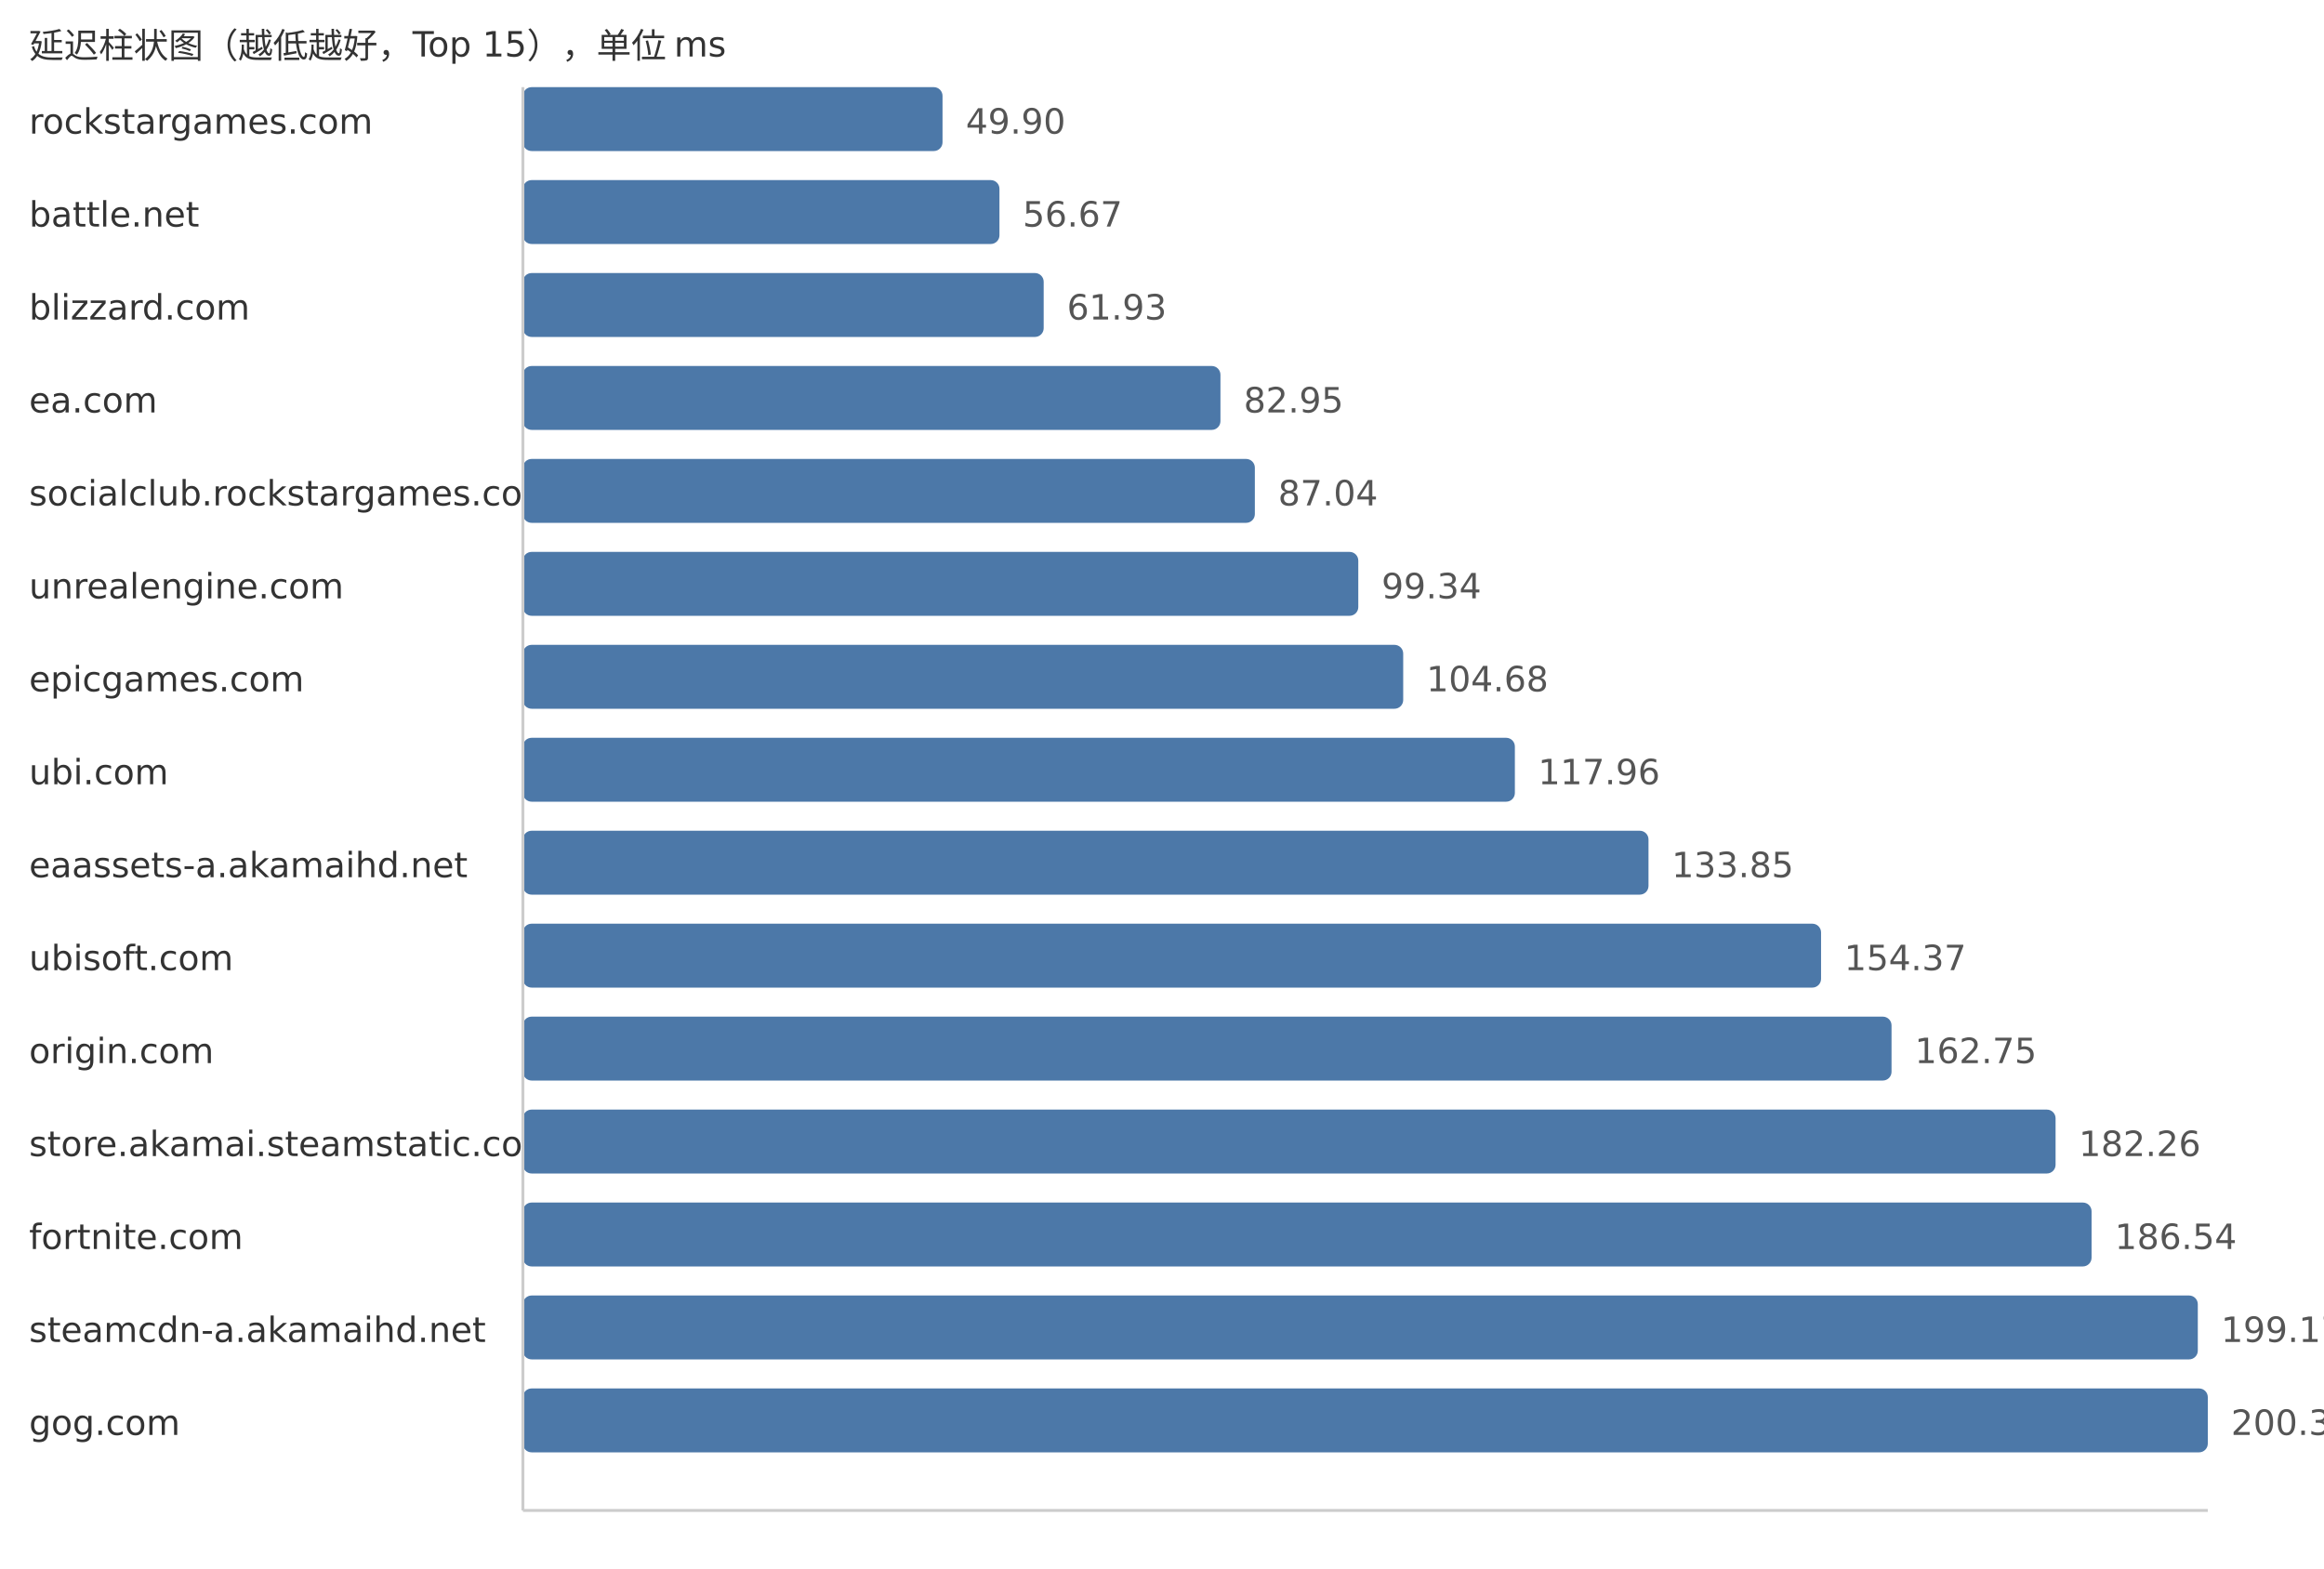
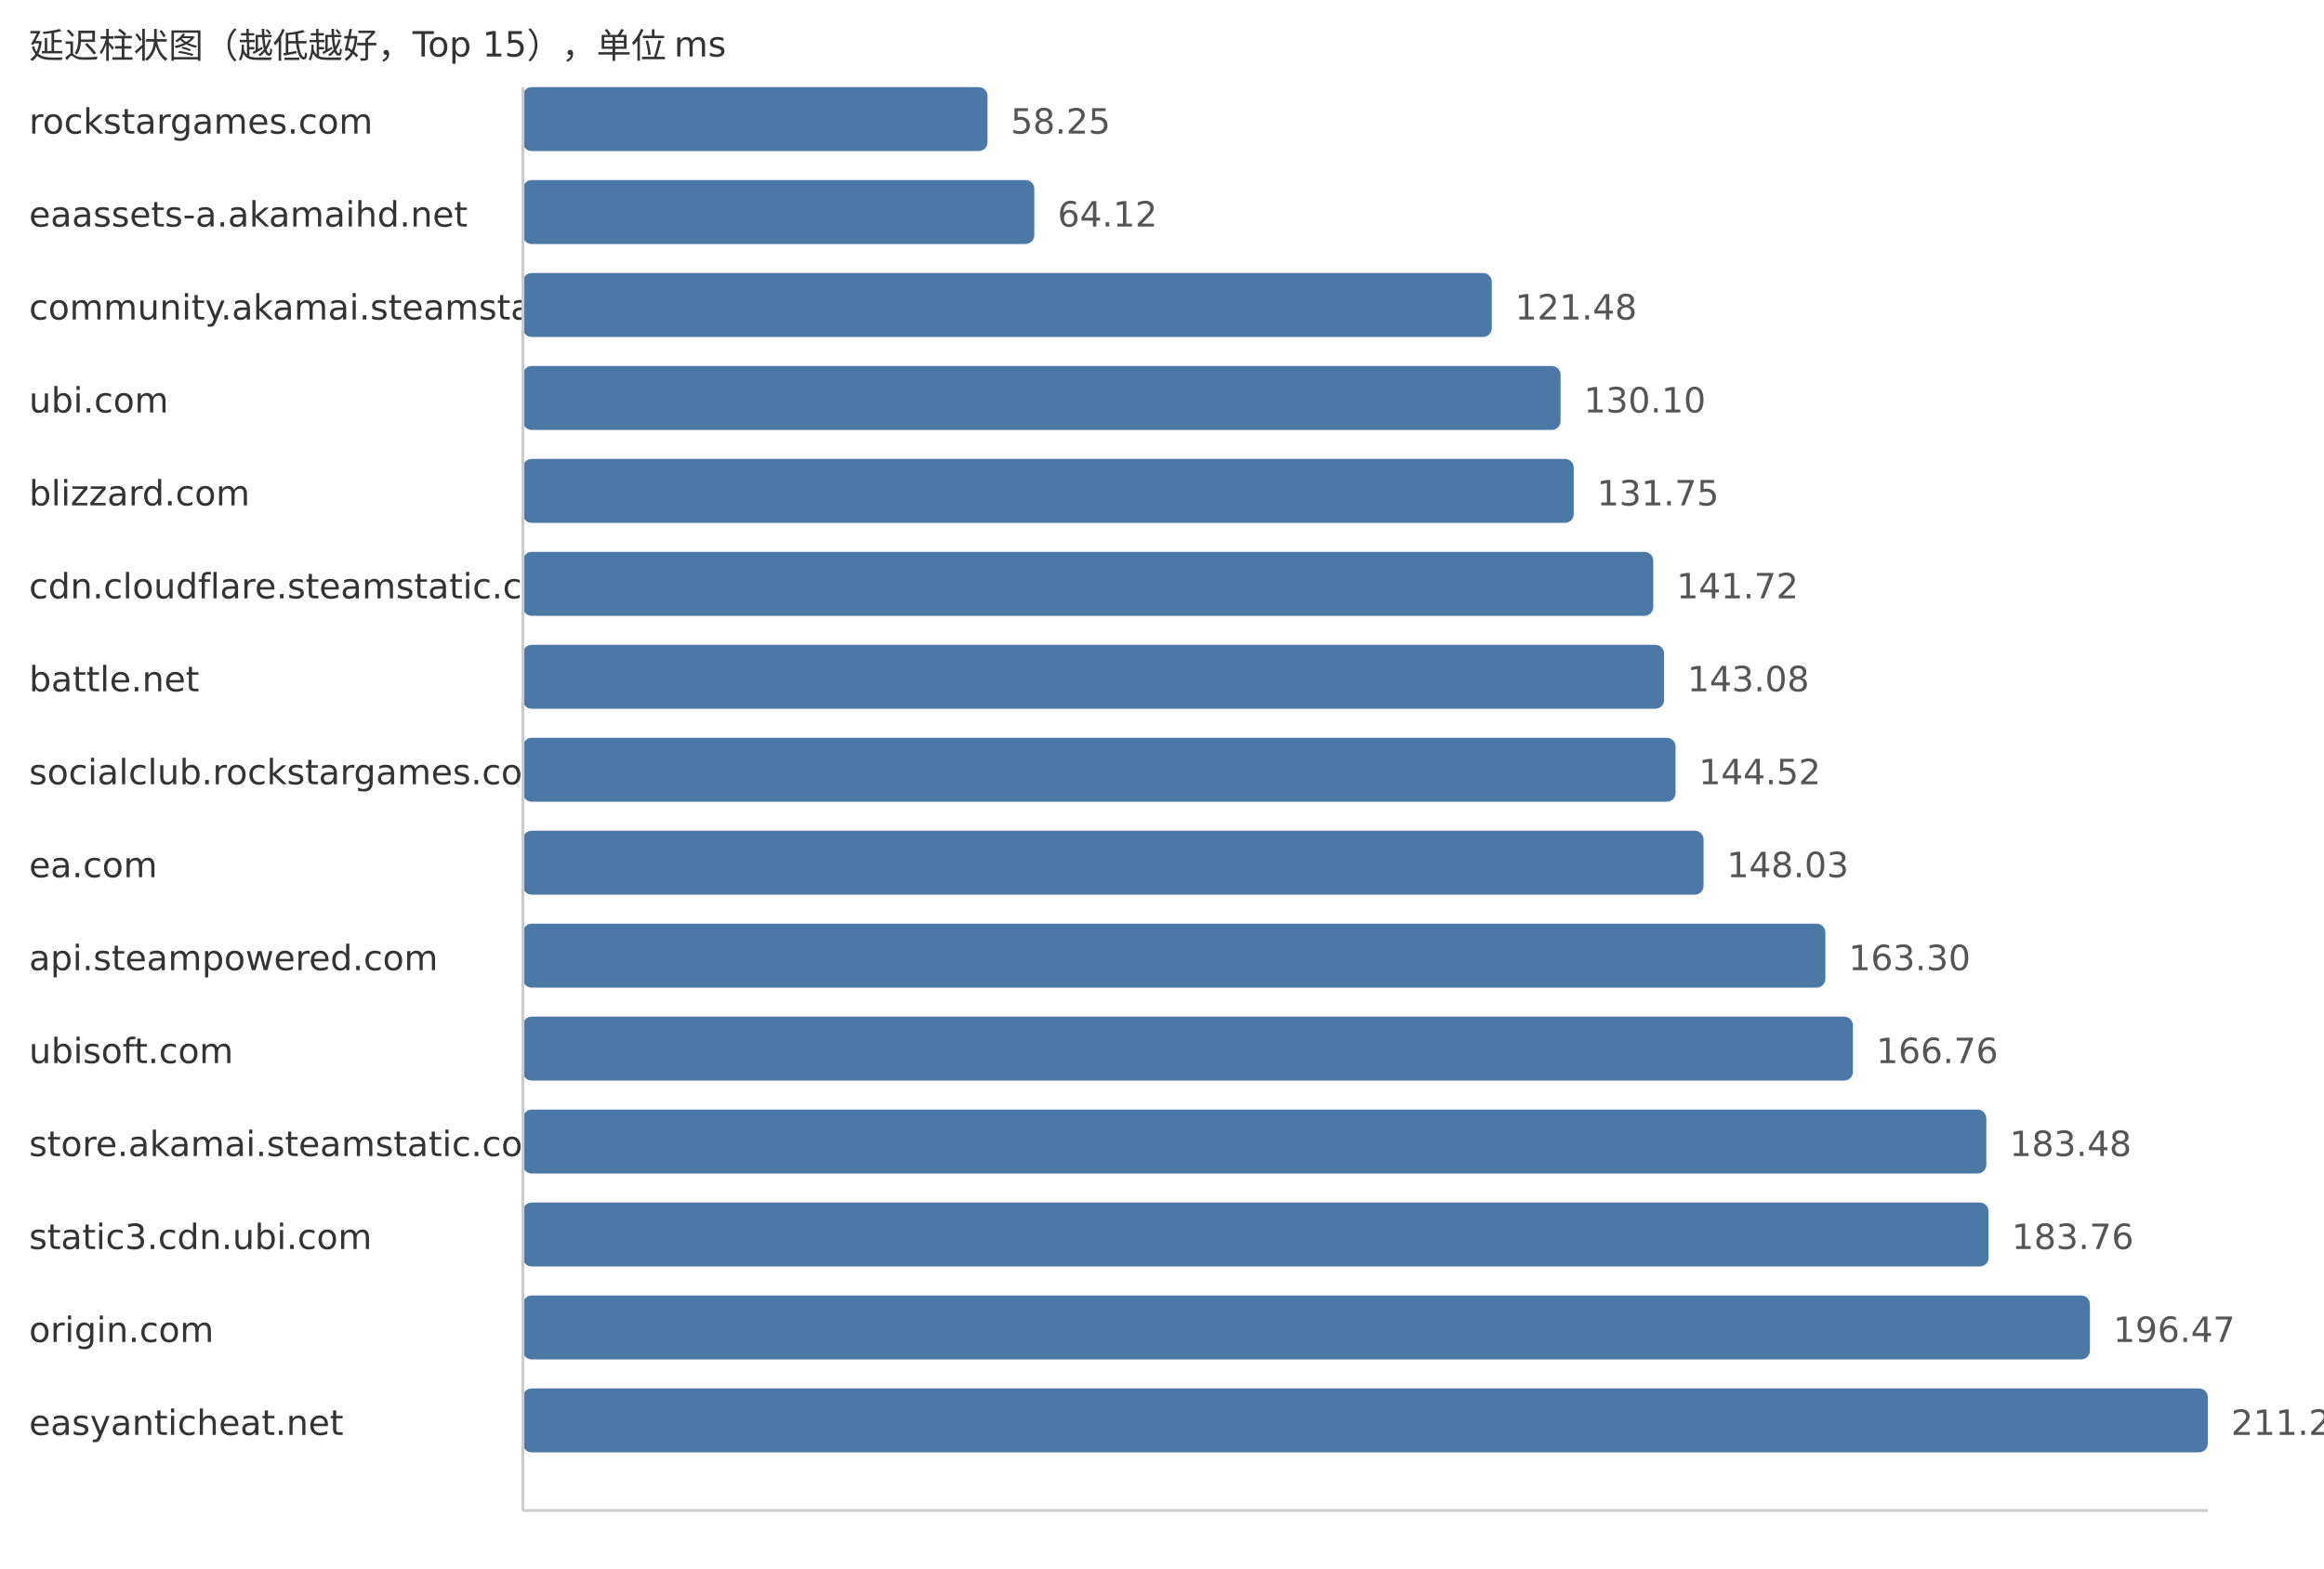
<svg xmlns="http://www.w3.org/2000/svg" width="800" height="540">
  <style> .label{font-family:DejaVu Sans,Verdana,Geneva,sans-serif;font-size:12px;fill:#333} .value{font-family:DejaVu Sans,Verdana,Geneva,sans-serif;font-size:12px;fill:#555} </style>
  <text x="10" y="20" class="label">延迟柱状图（越低越好，Top 15），单位 ms</text>
  <text x="10" y="46" class="label">rockstargames.com</text>
-   <rect x="180" y="30" width="144.45" height="22" fill="#4c78a8" rx="3" />
-   <text x="332.45" y="46" class="value">49.90</text>
-   <text x="10" y="78" class="label">battle.net</text>
-   <rect x="180" y="62" width="164.05" height="22" fill="#4c78a8" rx="3" />
-   <text x="352.05" y="78" class="value">56.67</text>
-   <text x="10" y="110" class="label">blizzard.com</text>
-   <rect x="180" y="94" width="179.27" height="22" fill="#4c78a8" rx="3" />
-   <text x="367.27" y="110" class="value">61.93</text>
-   <text x="10" y="142" class="label">ea.com</text>
-   <rect x="180" y="126" width="240.12" height="22" fill="#4c78a8" rx="3" />
-   <text x="428.12" y="142" class="value">82.95</text>
-   <text x="10" y="174" class="label">socialclub.rockstargames.com</text>
-   <rect x="180" y="158" width="251.96" height="22" fill="#4c78a8" rx="3" />
-   <text x="439.96" y="174" class="value">87.04</text>
-   <text x="10" y="206" class="label">unrealengine.com</text>
-   <rect x="180" y="190" width="287.57" height="22" fill="#4c78a8" rx="3" />
-   <text x="475.57" y="206" class="value">99.34</text>
-   <text x="10" y="238" class="label">epicgames.com</text>
-   <rect x="180" y="222" width="303.03" height="22" fill="#4c78a8" rx="3" />
-   <text x="491.03" y="238" class="value">104.68</text>
-   <text x="10" y="270" class="label">ubi.com</text>
-   <rect x="180" y="254" width="341.47" height="22" fill="#4c78a8" rx="3" />
-   <text x="529.47" y="270" class="value">117.96</text>
-   <text x="10" y="302" class="label">eaassets-a.akamaihd.net</text>
-   <rect x="180" y="286" width="387.47" height="22" fill="#4c78a8" rx="3" />
-   <text x="575.47" y="302" class="value">133.85</text>
-   <text x="10" y="334" class="label">ubisoft.com</text>
-   <rect x="180" y="318" width="446.87" height="22" fill="#4c78a8" rx="3" />
-   <text x="634.87" y="334" class="value">154.37</text>
-   <text x="10" y="366" class="label">origin.com</text>
-   <rect x="180" y="350" width="471.13" height="22" fill="#4c78a8" rx="3" />
-   <text x="659.13" y="366" class="value">162.75</text>
+   <rect x="180" y="30" width="159.93" height="22" fill="#4c78a8" rx="3" />
+   <text x="347.93" y="46" class="value">58.25</text>
+   <text x="10" y="78" class="label">eaassets-a.akamaihd.net</text>
+   <rect x="180" y="62" width="176.05" height="22" fill="#4c78a8" rx="3" />
+   <text x="364.05" y="78" class="value">64.12</text>
+   <text x="10" y="110" class="label">community.akamai.steamstatic.com</text>
+   <rect x="180" y="94" width="333.53" height="22" fill="#4c78a8" rx="3" />
+   <text x="521.53" y="110" class="value">121.48</text>
+   <text x="10" y="142" class="label">ubi.com</text>
+   <rect x="180" y="126" width="357.2" height="22" fill="#4c78a8" rx="3" />
+   <text x="545.2" y="142" class="value">130.10</text>
+   <text x="10" y="174" class="label">blizzard.com</text>
+   <rect x="180" y="158" width="361.73" height="22" fill="#4c78a8" rx="3" />
+   <text x="549.73" y="174" class="value">131.75</text>
+   <text x="10" y="206" class="label">cdn.cloudflare.steamstatic.com</text>
+   <rect x="180" y="190" width="389.1" height="22" fill="#4c78a8" rx="3" />
+   <text x="577.1" y="206" class="value">141.72</text>
+   <text x="10" y="238" class="label">battle.net</text>
+   <rect x="180" y="222" width="392.84" height="22" fill="#4c78a8" rx="3" />
+   <text x="580.84" y="238" class="value">143.08</text>
+   <text x="10" y="270" class="label">socialclub.rockstargames.com</text>
+   <rect x="180" y="254" width="396.79" height="22" fill="#4c78a8" rx="3" />
+   <text x="584.79" y="270" class="value">144.52</text>
+   <text x="10" y="302" class="label">ea.com</text>
+   <rect x="180" y="286" width="406.43" height="22" fill="#4c78a8" rx="3" />
+   <text x="594.43" y="302" class="value">148.03</text>
+   <text x="10" y="334" class="label">api.steampowered.com</text>
+   <rect x="180" y="318" width="448.35" height="22" fill="#4c78a8" rx="3" />
+   <text x="636.35" y="334" class="value">163.30</text>
+   <text x="10" y="366" class="label">ubisoft.com</text>
+   <rect x="180" y="350" width="457.85" height="22" fill="#4c78a8" rx="3" />
+   <text x="645.85" y="366" class="value">166.76</text>
  <text x="10" y="398" class="label">store.akamai.steamstatic.com</text>
-   <rect x="180" y="382" width="527.6" height="22" fill="#4c78a8" rx="3" />
-   <text x="715.6" y="398" class="value">182.26</text>
-   <text x="10" y="430" class="label">fortnite.com</text>
-   <rect x="180" y="414" width="539.99" height="22" fill="#4c78a8" rx="3" />
-   <text x="727.99" y="430" class="value">186.54</text>
-   <text x="10" y="462" class="label">steamcdn-a.akamaihd.net</text>
-   <rect x="180" y="446" width="576.56" height="22" fill="#4c78a8" rx="3" />
-   <text x="764.56" y="462" class="value">199.17</text>
-   <text x="10" y="494" class="label">gog.com</text>
+   <rect x="180" y="382" width="503.76" height="22" fill="#4c78a8" rx="3" />
+   <text x="691.76" y="398" class="value">183.48</text>
+   <text x="10" y="430" class="label">static3.cdn.ubi.com</text>
+   <rect x="180" y="414" width="504.52" height="22" fill="#4c78a8" rx="3" />
+   <text x="692.52" y="430" class="value">183.76</text>
+   <text x="10" y="462" class="label">origin.com</text>
+   <rect x="180" y="446" width="539.42" height="22" fill="#4c78a8" rx="3" />
+   <text x="727.42" y="462" class="value">196.47</text>
+   <text x="10" y="494" class="label">easyanticheat.net</text>
  <rect x="180" y="478" width="580.0" height="22" fill="#4c78a8" rx="3" />
-   <text x="768.0" y="494" class="value">200.36</text>
+   <text x="768.0" y="494" class="value">211.25</text>
  <line x1="180" y1="30" x2="180" y2="520" stroke="#ccc" />
  <line x1="180" y1="520" x2="760" y2="520" stroke="#ccc" />
</svg>
